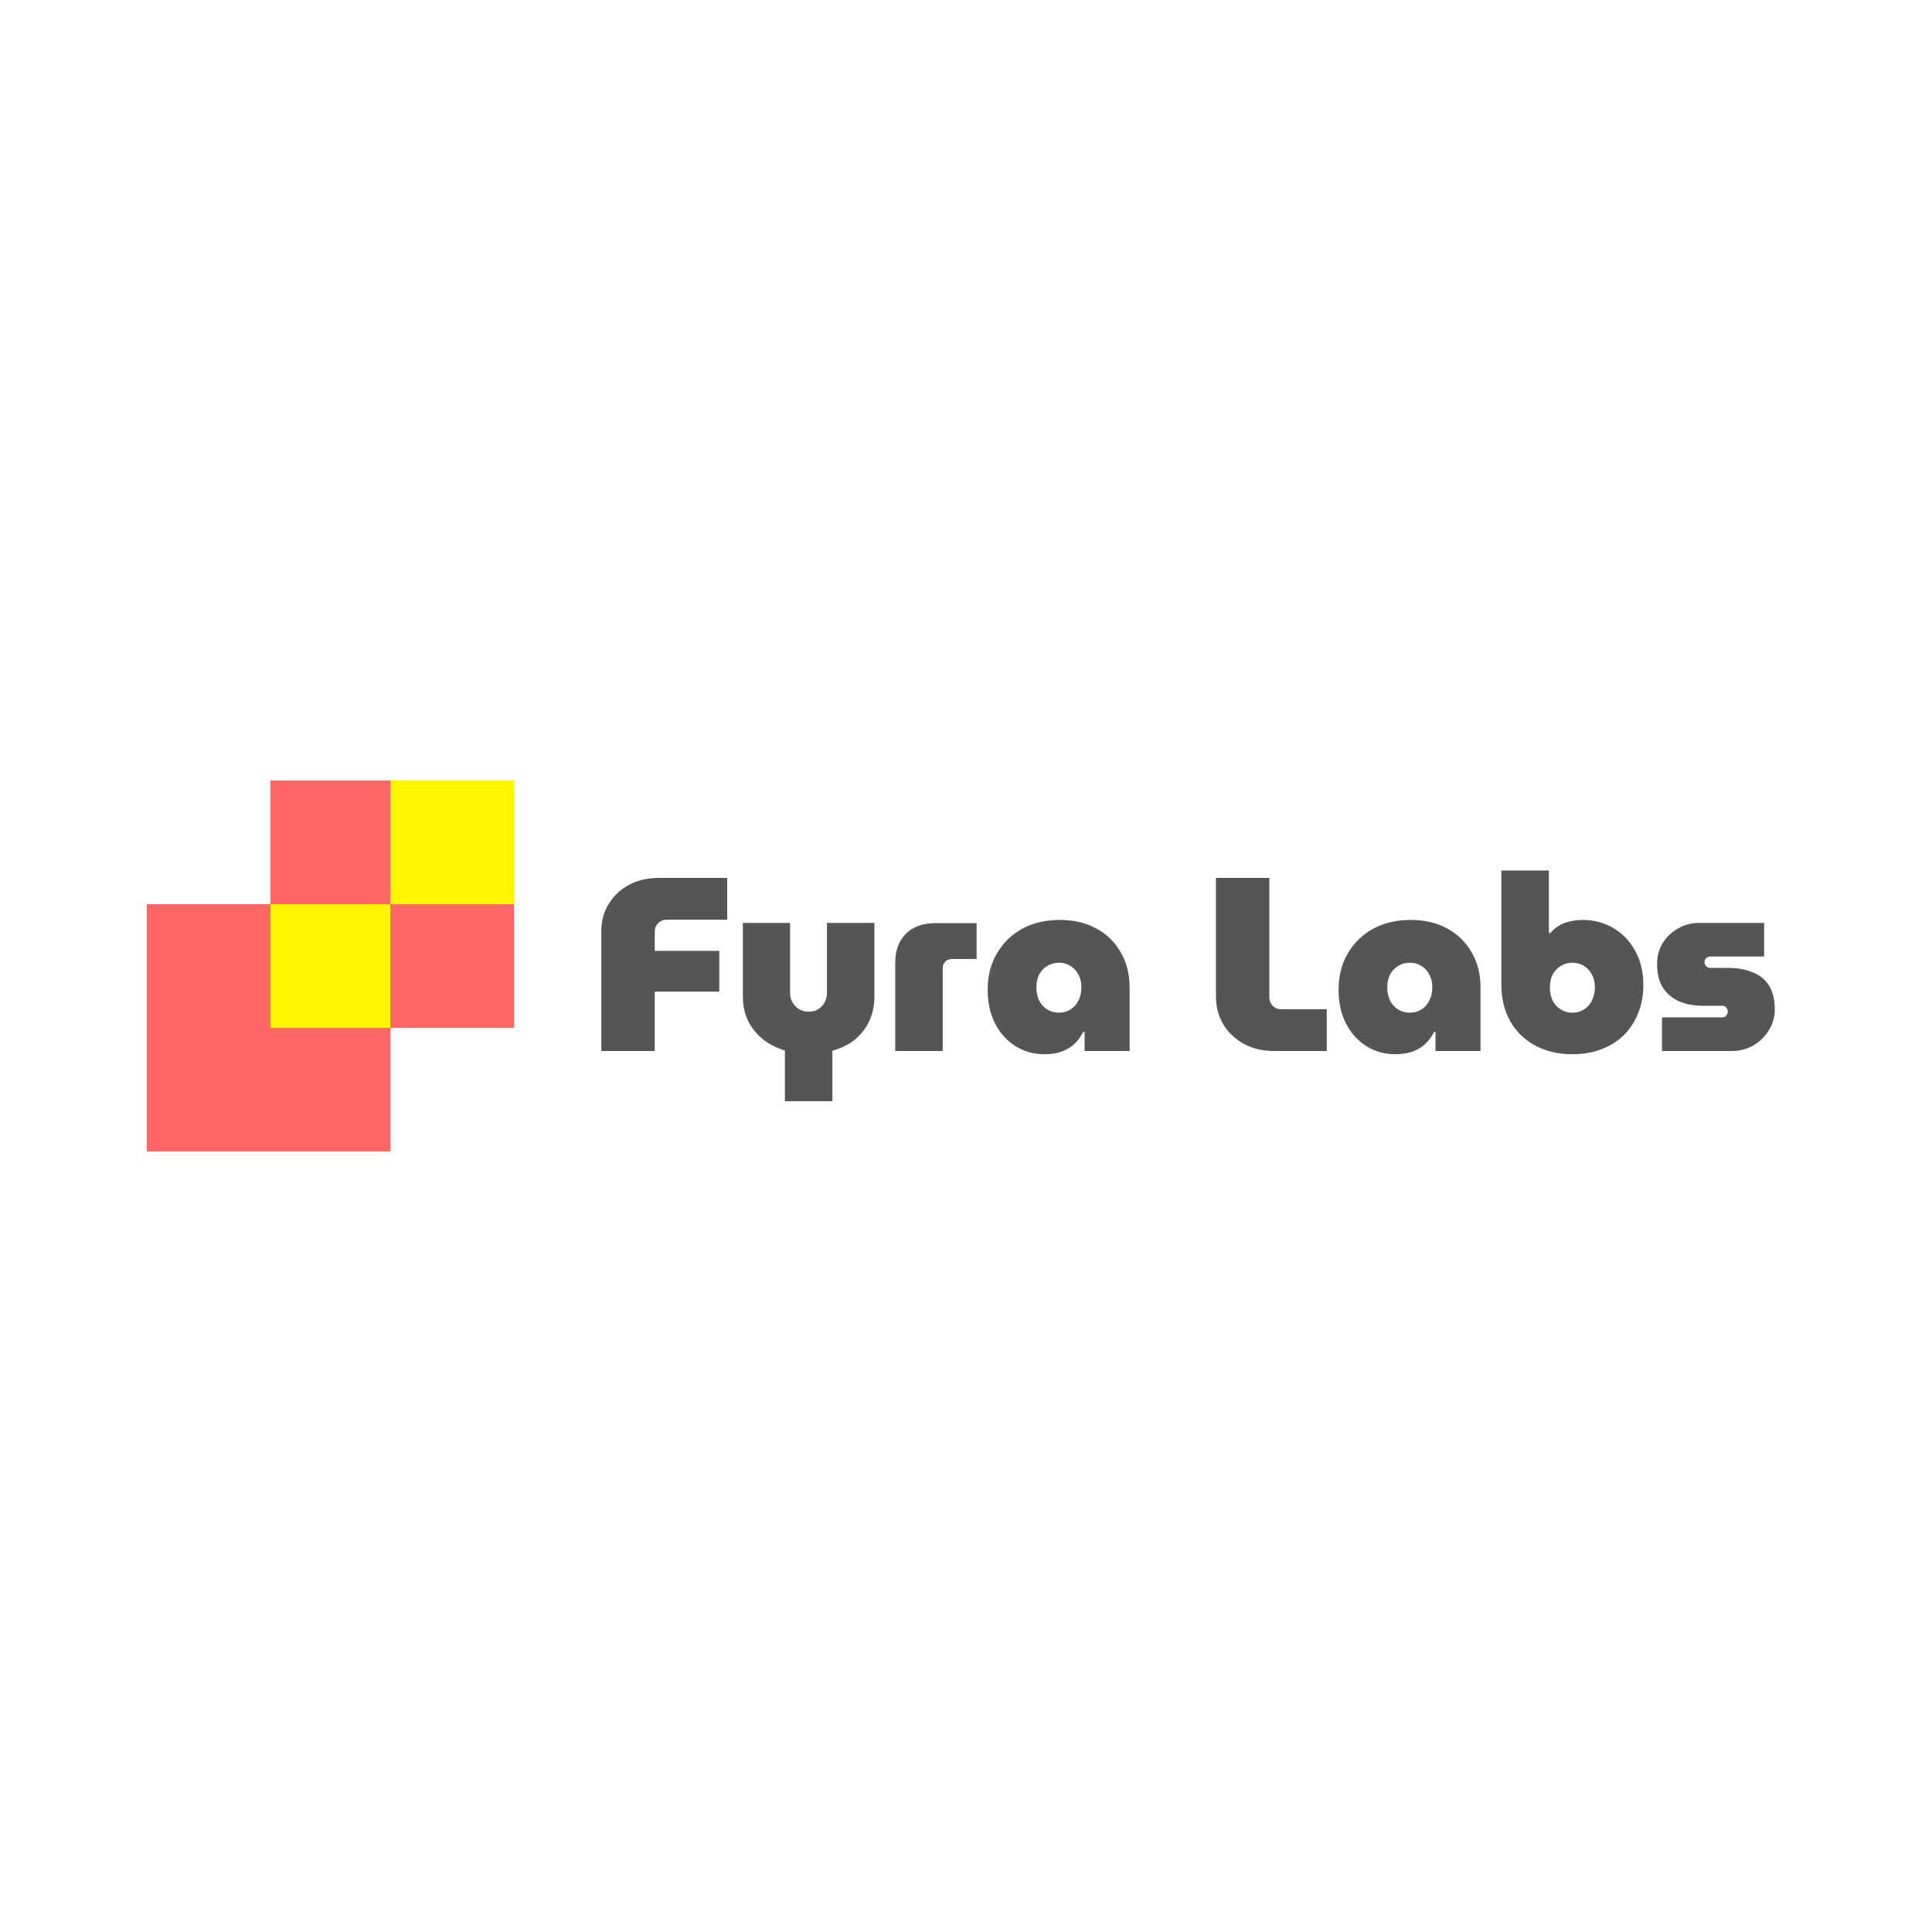
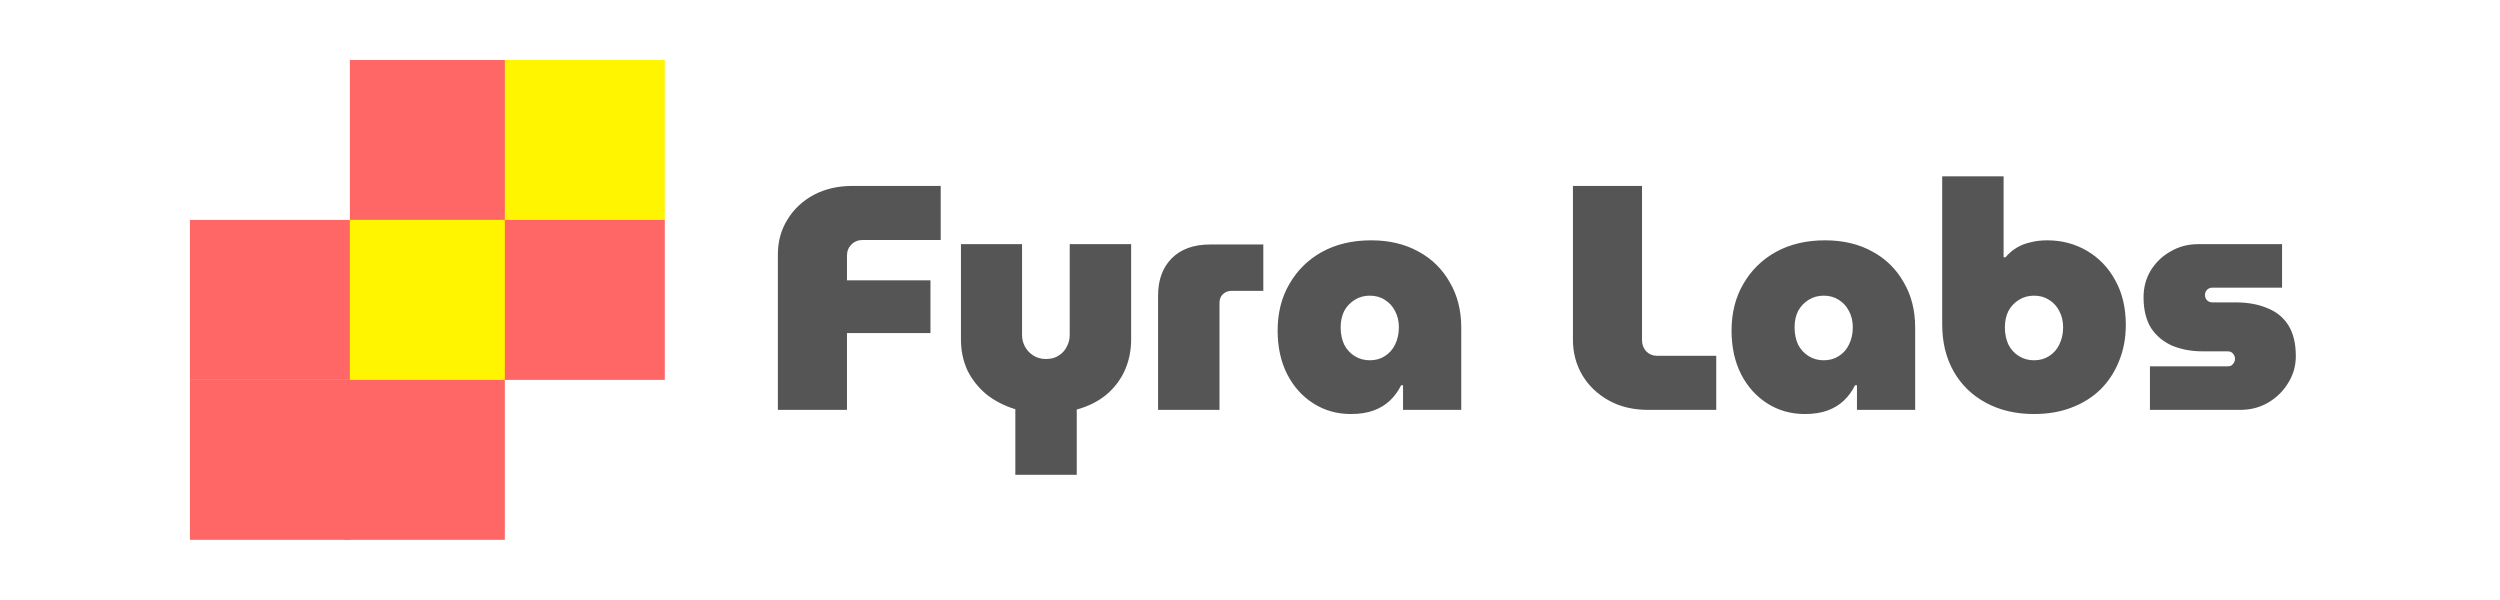
- <svg xmlns="http://www.w3.org/2000/svg" fill="none" height="500" viewBox="0 0 500 500" width="500">
-   <path d="m0 0h32v32h-32z" fill="#f66" transform="matrix(-1 0 0 1 70 266)" />
-   <path d="m0 0h32v32h-32z" fill="#f66" transform="matrix(-1 0 0 1 102 202)" />
-   <path d="m0 0h32v32h-32z" fill="#fff500" transform="matrix(-1 0 0 1 102 234)" />
-   <path d="m0 0h32v32h-32z" fill="#fff500" transform="matrix(-1 0 0 1 133 202)" />
-   <g fill="#f66">
-     <path d="m0 0h32v32h-32z" transform="matrix(-1 0 0 1 101 266)" />
-     <path d="m0 0h32v32h-32z" transform="matrix(-1 0 0 1 70 234)" />
-     <path d="m0 0h32v32h-32z" transform="matrix(-1 0 0 1 133 234)" />
+ <svg xmlns="http://www.w3.org/2000/svg" clip-rule="evenodd" fill-rule="evenodd" stroke-linejoin="round" stroke-miterlimit="2" viewBox="0 0 2084 500">
+   <g fill-rule="nonzero">
+     <path d="m158.333 316.667h133.333v133.333h-133.333z" fill="#f66" />
+     <path d="m291.667 50h133.333v133.333h-133.333z" fill="#f66" />
+     <path d="m291.667 183.333h133.333v133.333h-133.333z" fill="#fff500" />
+     <path d="m420.833 50h133.333v133.333h-133.333z" fill="#fff500" />
+     <g fill="#f66">
+       <path d="m287.5 316.667h133.333v133.333h-133.333z" />
+       <path d="m158.333 183.333h133.333v133.333h-133.333z" />
+       <path d="m420.833 183.333h133.333v133.333h-133.333z" />
+     </g>
+     <path d="m648.433 341.667v-129.6c0-10.846 2.667-20.534 8-29.067 5.334-8.713 12.621-15.554 21.867-20.533 9.421-4.979 20.087-7.467 32-7.467h73.867v45.067h-65.067c-3.733 0-6.846 1.246-9.333 3.733-2.488 2.487-3.734 5.6-3.734 9.333v20.534h69.6v44h-69.6v64zm197.95 54.133v-54.667c-9.245-2.845-17.333-7.021-24.266-12.533-6.755-5.687-12-12.354-15.734-20-3.554-7.821-5.333-16.354-5.333-25.6v-79.467h50.933v75.734c0 3.379.8 6.579 2.4 9.6 1.6 3.02 3.913 5.512 6.934 7.466 3.02 1.954 6.579 2.934 10.666 2.934 4.267 0 7.821-.98 10.667-2.934 3.021-1.954 5.246-4.446 6.667-7.466 1.6-3.021 2.4-6.221 2.4-9.6v-75.734h51.2v79.467c0 9.246-1.78 17.867-5.334 25.867-3.554 7.821-8.712 14.579-15.466 20.266-6.755 5.513-14.934 9.6-24.534 12.267v54.4zm118.98-54.133v-95.2c0-13.155 3.82-23.555 11.466-31.2 7.642-7.646 18.309-11.467 32-11.467h44.267v38.667h-26.4c-3.025 0-5.513.979-7.467 2.933-1.779 1.779-2.666 4.179-2.666 7.2v89.067zm160.741 3.466c-11.554 0-21.954-2.933-31.2-8.8-9.246-5.866-16.533-13.954-21.866-24.266-5.334-10.488-8-22.667-8-36.534 0-14.754 3.287-27.733 9.866-38.933 6.579-11.379 15.646-20.267 27.2-26.667 11.734-6.4 25.334-9.6 40.8-9.6 15.113 0 28.267 3.113 39.467 9.334 11.2 6.045 19.912 14.579 26.133 25.6 6.4 10.845 9.6 23.466 9.6 37.866v68.534h-48.533v-20.534h-1.6c-2.313 4.8-5.421 9.067-9.334 12.8-3.733 3.554-8.266 6.313-13.6 8.267-5.333 1.954-11.645 2.933-18.933 2.933zm15.734-44.8c4.8 0 8.979-1.154 12.533-3.466 3.733-2.313 6.579-5.513 8.533-9.6 2.134-4.267 3.2-9.067 3.2-14.4 0-5.154-1.066-9.688-3.2-13.6-1.954-3.913-4.8-7.021-8.533-9.334-3.554-2.312-7.733-3.466-12.533-3.466-4.621 0-8.801 1.154-12.534 3.466-3.733 2.313-6.666 5.421-8.8 9.334-1.954 3.912-2.933 8.446-2.933 13.6 0 5.333.979 10.133 2.933 14.4 2.134 4.087 5.067 7.287 8.8 9.6 3.734 2.312 7.913 3.466 12.534 3.466zm232.024 41.334c-12.624 0-23.645-2.667-33.066-8-9.425-5.334-16.713-12.355-21.867-21.067-5.158-8.887-7.733-18.667-7.733-29.333v-128.267h57.596v128.8c0 3.379 1.158 6.4 3.471 9.067 2.487 2.487 5.508 3.733 9.066 3.733h49.333v45.067zm130.63 3.466c-11.559 0-21.959-2.933-31.2-8.8-9.246-5.866-16.534-13.954-21.867-24.266-5.333-10.488-8-22.667-8-36.534 0-14.754 3.287-27.733 9.867-38.933 6.575-11.379 15.641-20.267 27.2-26.667 11.733-6.4 25.333-9.6 40.8-9.6 15.108 0 28.266 3.113 39.466 9.334 11.2 6.045 19.909 14.579 26.134 25.6 6.4 10.845 9.6 23.466 9.6 37.866v68.534h-48.534v-20.534h-1.6c-2.312 4.8-5.425 9.067-9.333 12.8-3.733 3.554-8.267 6.313-13.6 8.267s-11.646 2.933-18.933 2.933zm15.733-44.8c4.8 0 8.975-1.154 12.533-3.466 3.734-2.313 6.575-5.513 8.534-9.6 2.133-4.267 3.2-9.067 3.2-14.4 0-5.154-1.067-9.688-3.2-13.6-1.959-3.913-4.8-7.021-8.534-9.334-3.558-2.312-7.733-3.466-12.533-3.466-4.625 0-8.8 1.154-12.533 3.466-3.734 2.313-6.667 5.421-8.8 9.334-1.959 3.912-2.934 8.446-2.934 13.6 0 5.333.975 10.133 2.934 14.4 2.133 4.087 5.066 7.287 8.8 9.6 3.733 2.312 7.908 3.466 12.533 3.466zm175.317 44.8c-15.113 0-28.446-3.112-40-9.333-11.559-6.221-20.534-14.933-26.934-26.133s-9.6-24.355-9.6-39.467v-123.2h51.2v67.467h1.6c2.667-3.2 5.775-5.867 9.334-8 3.554-2.134 7.466-3.646 11.733-4.534 4.267-1.066 8.8-1.6 13.6-1.6 12.267 0 23.375 2.934 33.333 8.8 9.955 5.867 17.775 14.046 23.467 24.534 5.867 10.487 8.8 22.845 8.8 37.066 0 11.021-1.867 21.067-5.6 30.134-3.558 9.066-8.712 16.979-15.467 23.733-6.758 6.579-14.845 11.646-24.266 15.2-9.246 3.554-19.646 5.333-31.2 5.333zm0-44.8c4.8 0 8.975-1.154 12.533-3.466 3.733-2.313 6.575-5.513 8.533-9.6 2.134-4.267 3.2-9.067 3.2-14.4 0-5.154-1.066-9.688-3.2-13.6-1.958-3.913-4.8-7.021-8.533-9.334-3.558-2.312-7.733-3.466-12.533-3.466-4.625 0-8.8 1.154-12.534 3.466-3.733 2.313-6.666 5.421-8.8 9.334-1.958 3.912-2.933 8.446-2.933 13.6 0 5.333.975 10.133 2.933 14.4 2.134 4.087 5.067 7.287 8.8 9.6 3.734 2.312 7.909 3.466 12.534 3.466zm96.654 41.334v-36.267h64.533c1.421 0 2.579-.267 3.467-.8.887-.713 1.6-1.513 2.133-2.4.534-1.067.8-2.133.8-3.2s-.266-2.046-.8-2.933c-.533-1.067-1.246-1.867-2.133-2.4-.888-.534-2.046-.8-3.467-.8h-20.8c-9.066 0-17.333-1.513-24.8-4.534-7.466-3.2-13.421-8.087-17.866-14.666-4.267-6.755-6.4-15.38-6.4-25.867 0-8.179 1.954-15.554 5.866-22.133 4.088-6.755 9.6-12.088 16.534-16 6.933-4.088 14.579-6.134 22.933-6.134h70.133v36.267h-58.133c-1.779 0-3.288.621-4.533 1.867-1.067 1.245-1.601 2.666-1.601 4.266.001 1.6.534 3.021 1.601 4.267 1.245 1.246 2.754 1.867 4.533 1.867h19.2c10.312 0 19.2 1.6 26.667 4.8 7.645 3.02 13.512 7.82 17.6 14.4 4.087 6.579 6.133 15.112 6.133 25.6 0 8.179-2.133 15.645-6.4 22.4-4.088 6.754-9.6 12.179-16.533 16.266-6.934 4.088-14.755 6.134-23.467 6.134z" fill="#555" />
  </g>
-   <path d="m155.624 272v-31.104c0-2.603.64-4.928 1.92-6.976 1.28-2.091 3.029-3.733 5.248-4.928 2.261-1.195 4.821-1.792 7.68-1.792h17.728v10.816h-15.616c-.896 0-1.643.299-2.24.896s-.896 1.344-.896 2.24v4.928h16.704v10.56h-16.704v15.36zm47.508 12.992v-13.12c-2.219-.683-4.16-1.685-5.824-3.008-1.621-1.365-2.88-2.965-3.776-4.8-.853-1.877-1.28-3.925-1.28-6.144v-19.072h12.224v18.176c0 .811.192 1.579.576 2.304s.939 1.323 1.664 1.792 1.579.704 2.56.704c1.024 0 1.877-.235 2.56-.704.725-.469 1.259-1.067 1.6-1.792.384-.725.576-1.493.576-2.304v-18.176h12.288v19.072c0 2.219-.427 4.288-1.28 6.208-.853 1.877-2.091 3.499-3.712 4.864-1.621 1.323-3.584 2.304-5.888 2.944v13.056zm28.555-12.992v-22.848c0-3.157.917-5.653 2.752-7.488 1.834-1.835 4.394-2.752 7.68-2.752h10.624v9.28h-6.336c-.726 0-1.323.235-1.792.704-.427.427-.64 1.003-.64 1.728v21.376zm38.578.832c-2.773 0-5.269-.704-7.488-2.112s-3.968-3.349-5.248-5.824c-1.28-2.517-1.92-5.44-1.92-8.768 0-3.541.789-6.656 2.368-9.344 1.579-2.731 3.755-4.864 6.528-6.4 2.816-1.536 6.08-2.304 9.792-2.304 3.627 0 6.784.747 9.472 2.24 2.688 1.451 4.779 3.499 6.272 6.144 1.536 2.603 2.304 5.632 2.304 9.088v16.448h-11.648v-4.928h-.384c-.555 1.152-1.301 2.176-2.24 3.072-.896.853-1.984 1.515-3.264 1.984s-2.795.704-4.544.704zm3.776-10.752c1.152 0 2.155-.277 3.008-.832.896-.555 1.579-1.323 2.048-2.304.512-1.024.768-2.176.768-3.456 0-1.237-.256-2.325-.768-3.264-.469-.939-1.152-1.685-2.048-2.24-.853-.555-1.856-.832-3.008-.832-1.109 0-2.112.277-3.008.832s-1.6 1.301-2.112 2.24c-.469.939-.704 2.027-.704 3.264 0 1.28.235 2.432.704 3.456.512.981 1.216 1.749 2.112 2.304s1.899.832 3.008.832zm55.686 9.92c-3.03 0-5.675-.64-7.936-1.92-2.262-1.28-4.011-2.965-5.248-5.056-1.238-2.133-1.856-4.48-1.856-7.04v-30.784h13.823v30.912c0 .811.278 1.536.833 2.176.597.597 1.322.896 2.176.896h11.84v10.816zm31.351.832c-2.774 0-5.27-.704-7.488-2.112-2.219-1.408-3.968-3.349-5.248-5.824-1.28-2.517-1.92-5.44-1.92-8.768 0-3.541.789-6.656 2.368-9.344 1.578-2.731 3.754-4.864 6.528-6.4 2.816-1.536 6.08-2.304 9.792-2.304 3.626 0 6.784.747 9.472 2.24 2.688 1.451 4.778 3.499 6.272 6.144 1.536 2.603 2.304 5.632 2.304 9.088v16.448h-11.648v-4.928h-.384c-.555 1.152-1.302 2.176-2.24 3.072-.896.853-1.984 1.515-3.264 1.984s-2.795.704-4.544.704zm3.776-10.752c1.152 0 2.154-.277 3.008-.832.896-.555 1.578-1.323 2.048-2.304.512-1.024.768-2.176.768-3.456 0-1.237-.256-2.325-.768-3.264-.47-.939-1.152-1.685-2.048-2.24-.854-.555-1.856-.832-3.008-.832-1.11 0-2.112.277-3.008.832s-1.6 1.301-2.112 2.24c-.47.939-.704 2.027-.704 3.264 0 1.28.234 2.432.704 3.456.512.981 1.216 1.749 2.112 2.304s1.898.832 3.008.832zm42.076 10.752c-3.627 0-6.827-.747-9.6-2.24-2.774-1.493-4.928-3.584-6.464-6.272s-2.304-5.845-2.304-9.472v-29.568h12.288v16.192h.384c.64-.768 1.386-1.408 2.24-1.92.853-.512 1.792-.875 2.816-1.088 1.024-.256 2.112-.384 3.264-.384 2.944 0 5.61.704 8 2.112 2.389 1.408 4.266 3.371 5.632 5.888 1.408 2.517 2.112 5.483 2.112 8.896 0 2.645-.448 5.056-1.344 7.232-.854 2.176-2.091 4.075-3.712 5.696-1.622 1.579-3.563 2.795-5.824 3.648-2.219.853-4.715 1.28-7.488 1.28zm0-10.752c1.152 0 2.154-.277 3.008-.832.896-.555 1.578-1.323 2.048-2.304.512-1.024.768-2.176.768-3.456 0-1.237-.256-2.325-.768-3.264-.47-.939-1.152-1.685-2.048-2.24-.854-.555-1.856-.832-3.008-.832-1.11 0-2.112.277-3.008.832s-1.6 1.301-2.112 2.24c-.47.939-.704 2.027-.704 3.264 0 1.28.234 2.432.704 3.456.512.981 1.216 1.749 2.112 2.304s1.898.832 3.008.832zm23.197 9.92v-8.704h15.488c.341 0 .619-.064.832-.192.213-.171.384-.363.512-.576.128-.256.192-.512.192-.768s-.064-.491-.192-.704c-.128-.256-.299-.448-.512-.576s-.491-.192-.832-.192h-4.992c-2.176 0-4.16-.363-5.952-1.088-1.792-.768-3.221-1.941-4.288-3.52-1.024-1.621-1.536-3.691-1.536-6.208 0-1.963.469-3.733 1.408-5.312.981-1.621 2.304-2.901 3.968-3.84 1.664-.981 3.499-1.472 5.504-1.472h16.832v8.704h-13.952c-.427 0-.789.149-1.088.448-.256.299-.384.64-.384 1.024s.128.725.384 1.024c.299.299.661.448 1.088.448h4.608c2.475 0 4.608.384 6.4 1.152 1.835.725 3.243 1.877 4.224 3.456s1.472 3.627 1.472 6.144c0 1.963-.512 3.755-1.536 5.376-.981 1.621-2.304 2.923-3.968 3.904s-3.541 1.472-5.632 1.472z" fill="#555" />
</svg>
